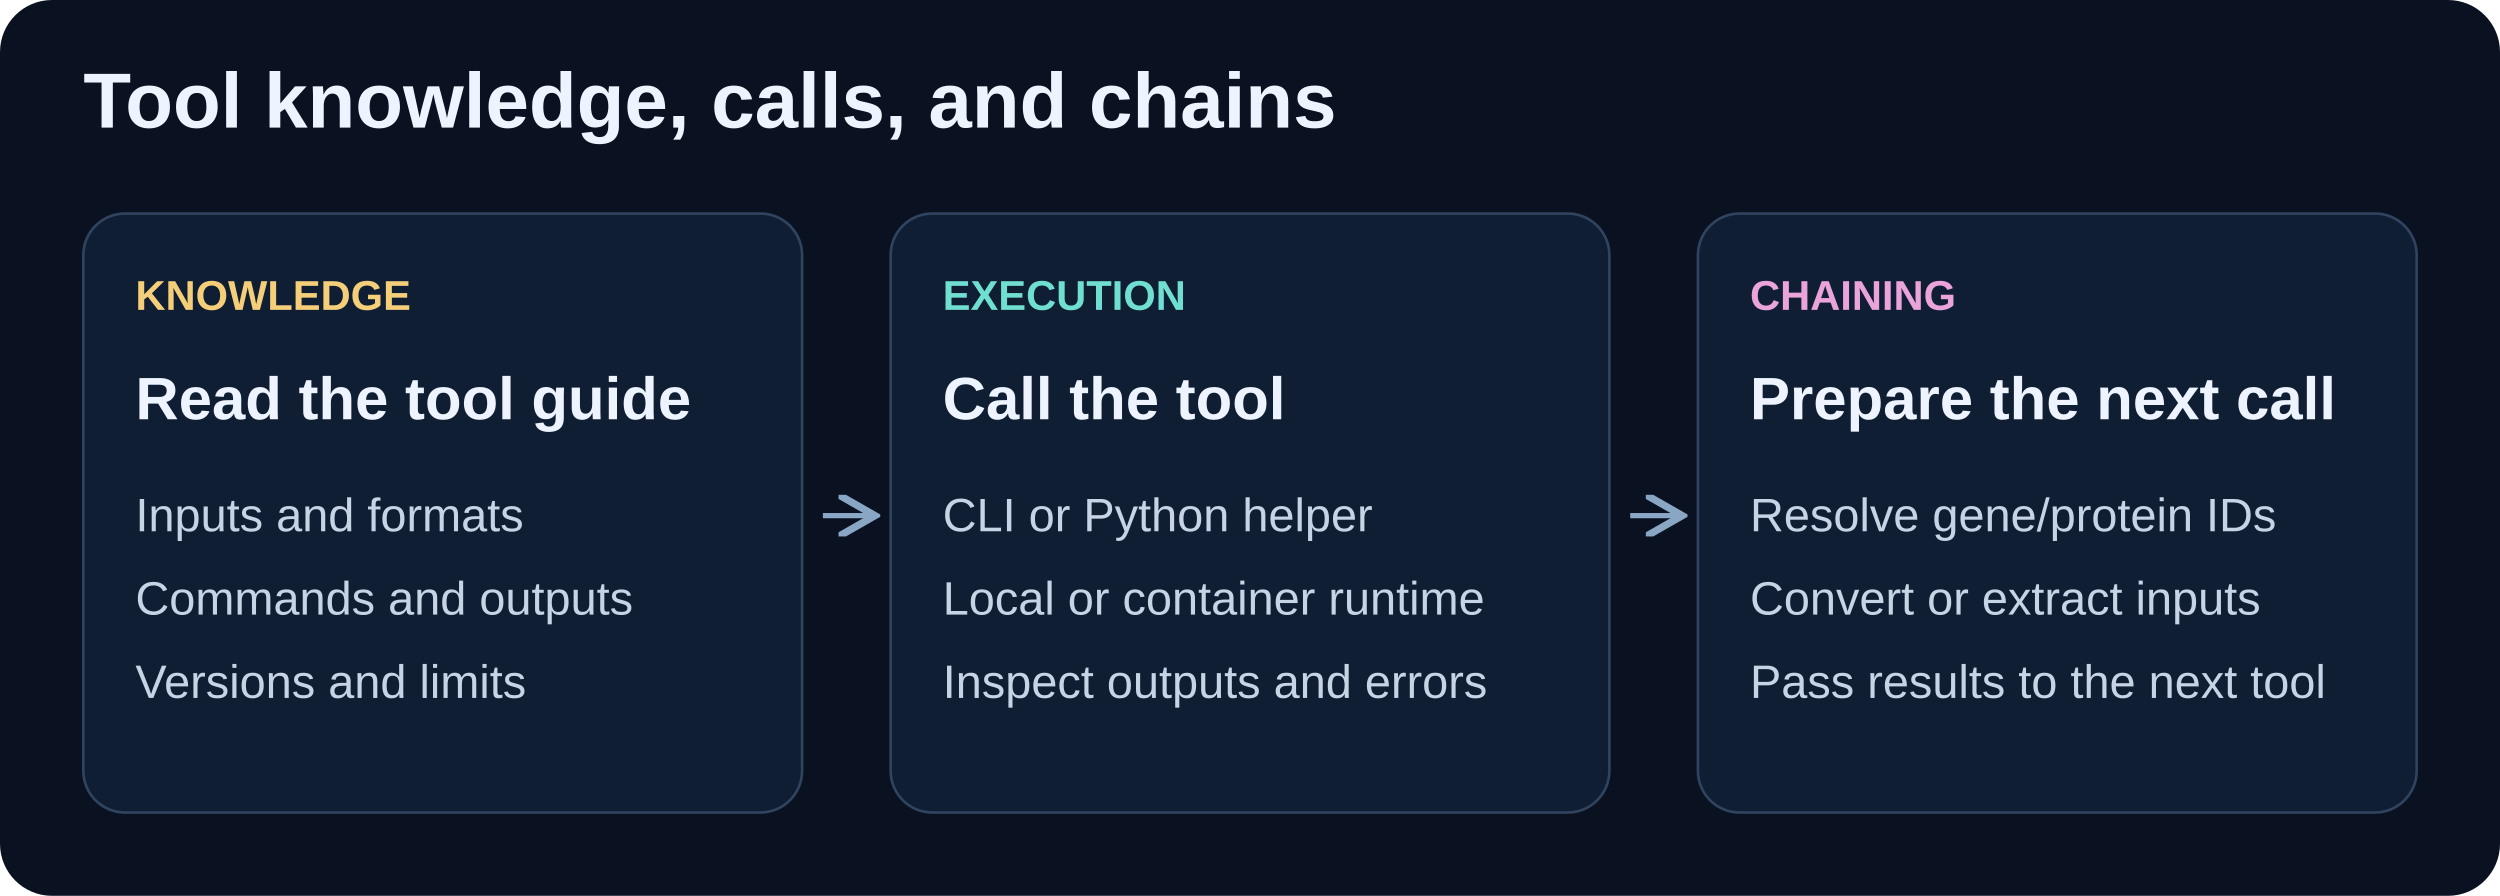
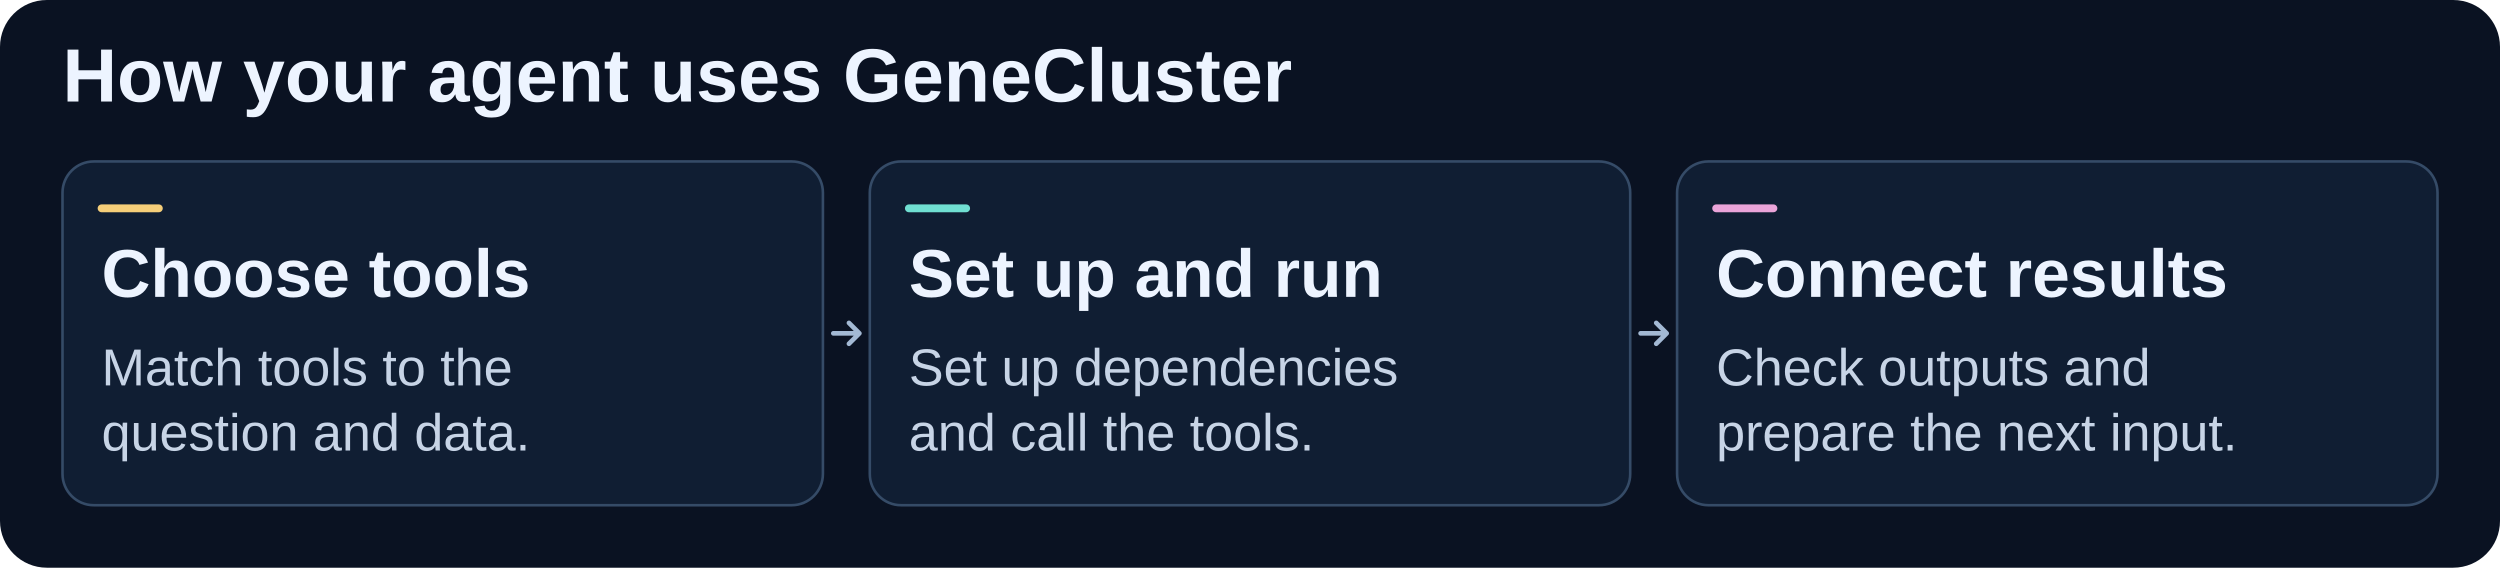
- <svg xmlns="http://www.w3.org/2000/svg" width="960" height="344" viewBox="0 0 960 344" role="img" aria-labelledby="title desc">
-   <defs>
-     <marker id="arrow" markerWidth="8" markerHeight="8" refX="6" refY="4" orient="auto-start-reverse">
-       <path d="M0 0 L7 4 L0 8" fill="none" stroke="#8aa6c5" stroke-width="1.4" />
-     </marker>
-   </defs>
-   <rect width="960" height="344" rx="20" fill="#0a1222" />
+ <svg xmlns="http://www.w3.org/2000/svg" width="960" height="218" viewBox="0 0 960 218" role="img" aria-labelledby="title desc">
+   <rect width="960" height="218" rx="18" fill="#0a1222" />
  <g font-family="Arial, Helvetica, sans-serif">
-     <text x="32" y="49" font-size="30" fill="#edf4ff" font-weight="700">Tool knowledge, calls, and chains</text>
-     <rect x="32" y="82" width="276" height="230" rx="16" fill="#101e33" stroke="#30445f" />
-     <text x="52" y="119" font-size="16" fill="#f5ce79" font-weight="700">KNOWLEDGE</text>
-     <text x="52" y="161" font-size="23" fill="#edf4ff" font-weight="700">Read the tool guide</text>
-     <text x="52" y="204" font-size="18" fill="#c7d4e6" font-weight="400">Inputs and formats</text>
-     <text x="52" y="236" font-size="18" fill="#c7d4e6" font-weight="400">Commands and outputs</text>
-     <text x="52" y="268" font-size="18" fill="#c7d4e6" font-weight="400">Versions and limits</text>
-     <path d="M316 198 L334 198" fill="none" stroke="#8aa6c5" stroke-width="2" marker-end="url(#arrow)" />
-     <rect x="342" y="82" width="276" height="230" rx="16" fill="#101e33" stroke="#30445f" />
-     <text x="362" y="119" font-size="16" fill="#70dfd2" font-weight="700">EXECUTION</text>
-     <text x="362" y="161" font-size="23" fill="#edf4ff" font-weight="700">Call the tool</text>
-     <text x="362" y="204" font-size="18" fill="#c7d4e6" font-weight="400">CLI or Python helper</text>
-     <text x="362" y="236" font-size="18" fill="#c7d4e6" font-weight="400">Local or container runtime</text>
-     <text x="362" y="268" font-size="18" fill="#c7d4e6" font-weight="400">Inspect outputs and errors</text>
-     <path d="M626 198 L644 198" fill="none" stroke="#8aa6c5" stroke-width="2" marker-end="url(#arrow)" />
-     <rect x="652" y="82" width="276" height="230" rx="16" fill="#101e33" stroke="#30445f" />
-     <text x="672" y="119" font-size="16" fill="#eaa4d9" font-weight="700">CHAINING</text>
-     <text x="672" y="161" font-size="23" fill="#edf4ff" font-weight="700">Prepare the next call</text>
-     <text x="672" y="204" font-size="18" fill="#c7d4e6" font-weight="400">Resolve gene/protein IDs</text>
-     <text x="672" y="236" font-size="18" fill="#c7d4e6" font-weight="400">Convert or extract inputs</text>
-     <text x="672" y="268" font-size="18" fill="#c7d4e6" font-weight="400">Pass results to the next tool</text>
+     <text x="24" y="39" font-size="29" fill="#edf4ff" font-weight="700">How your agent uses GeneCluster</text>
+     <rect x="24" y="62" width="292" height="132" rx="12" fill="#101e33" stroke="#354b67" />
+     <path d="M39 80h22" stroke="#f5ce79" stroke-width="3" stroke-linecap="round" />
+     <text x="39" y="114" font-size="26" fill="#edf4ff" font-weight="700">Choose tools</text>
+     <text x="39" y="148" font-size="20" fill="#c7d4e6" font-weight="400">Match tools to the</text>
+     <text x="39" y="173" font-size="20" fill="#c7d4e6" font-weight="400">question and data.</text>
+     <path d="M320 128h10 M326 124l4 4-4 4" fill="none" stroke="#a3b9d4" stroke-width="1.8" stroke-linecap="round" stroke-linejoin="round" />
+     <rect x="334" y="62" width="292" height="132" rx="12" fill="#101e33" stroke="#354b67" />
+     <path d="M349 80h22" stroke="#70dfd2" stroke-width="3" stroke-linecap="round" />
+     <text x="349" y="114" font-size="26" fill="#edf4ff" font-weight="700">Set up and run</text>
+     <text x="349" y="148" font-size="20" fill="#c7d4e6" font-weight="400">Set up dependencies</text>
+     <text x="349" y="173" font-size="20" fill="#c7d4e6" font-weight="400">and call the tools.</text>
+     <path d="M630 128h10 M636 124l4 4-4 4" fill="none" stroke="#a3b9d4" stroke-width="1.8" stroke-linecap="round" stroke-linejoin="round" />
+     <rect x="644" y="62" width="292" height="132" rx="12" fill="#101e33" stroke="#354b67" />
+     <path d="M659 80h22" stroke="#eaa4d9" stroke-width="3" stroke-linecap="round" />
+     <text x="659" y="114" font-size="26" fill="#edf4ff" font-weight="700">Connect results</text>
+     <text x="659" y="148" font-size="20" fill="#c7d4e6" font-weight="400">Check outputs and</text>
+     <text x="659" y="173" font-size="20" fill="#c7d4e6" font-weight="400">prepare the next input.</text>
  </g>
</svg>
